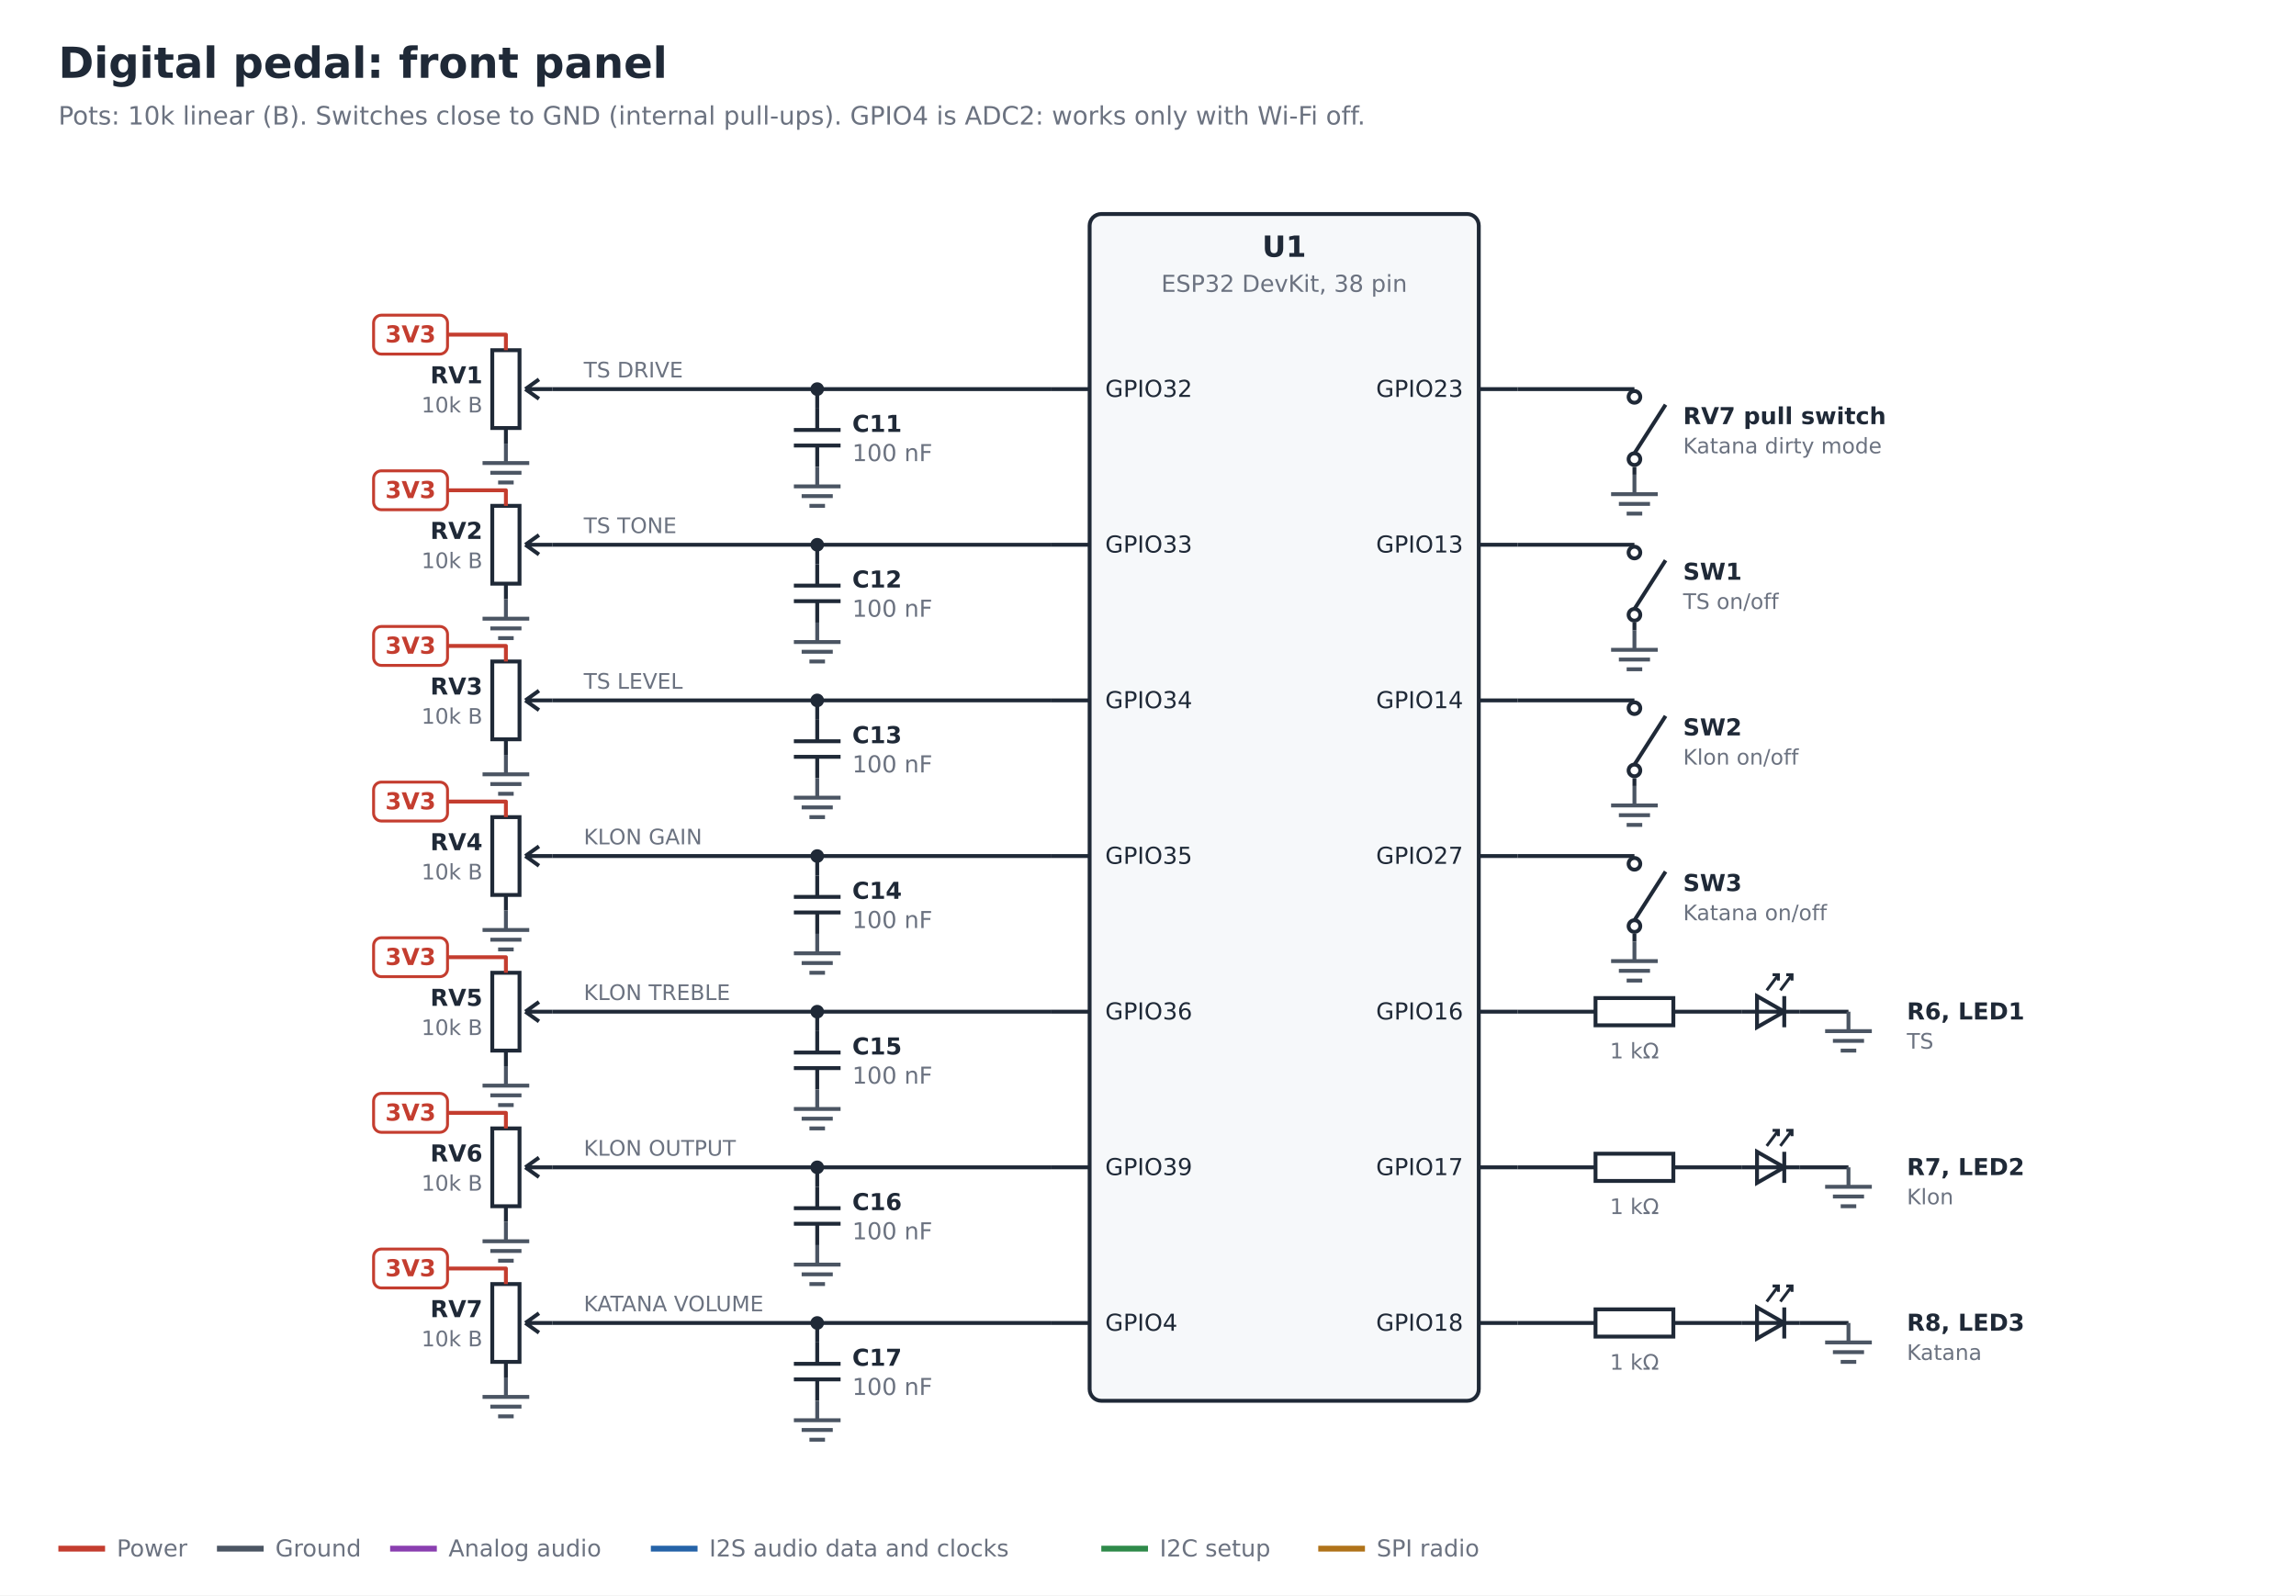
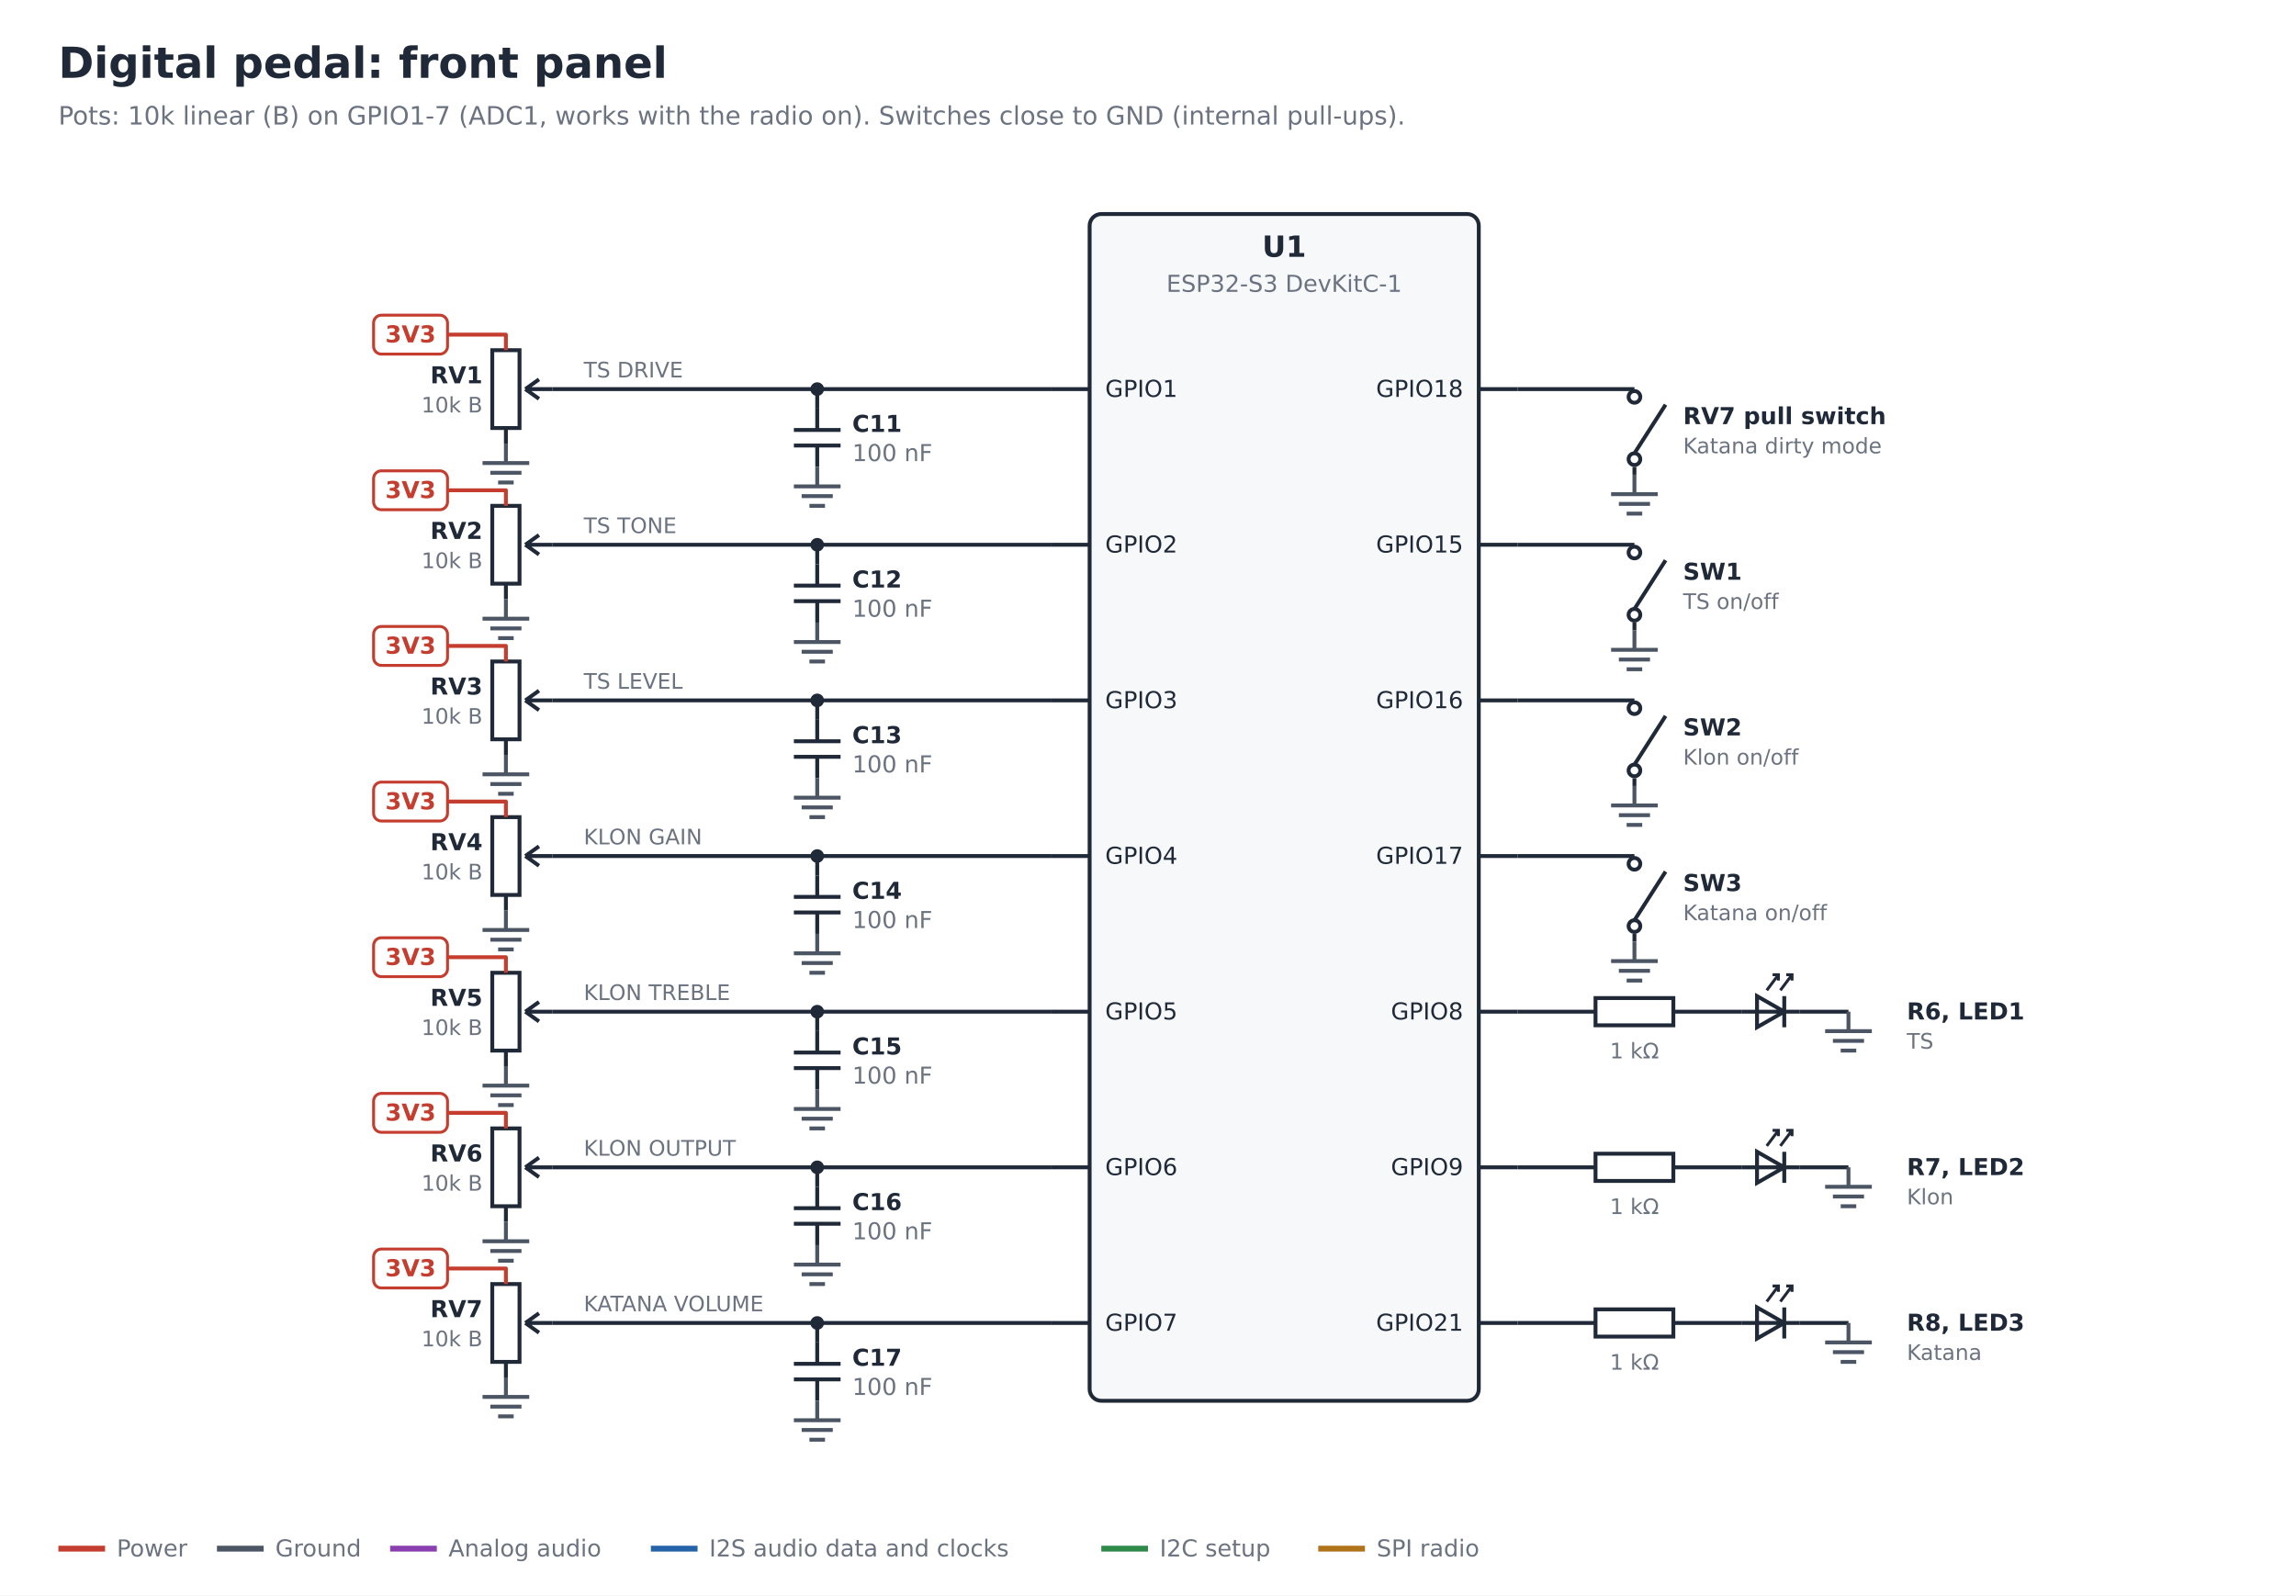
<svg xmlns="http://www.w3.org/2000/svg" viewBox="0 0 1180 820" width="1180" height="820" role="img" aria-labelledby="title desc" font-family="DejaVu Sans, Helvetica, Arial, sans-serif">
  <rect width="100%" height="100%" fill="#ffffff" />
  <text x="30" y="40" font-size="22" text-anchor="start" font-weight="bold" fill="#1f2937">Digital pedal: front panel</text>
-   <text x="30" y="64" font-size="13" text-anchor="start" font-weight="normal" fill="#6b7280">Pots: 10k linear (B). Switches close to GND (internal pull-ups). GPIO4 is ADC2: works only with Wi-Fi off.</text>
+   <text x="30" y="64" font-size="13" text-anchor="start" font-weight="normal" fill="#6b7280">Pots: 10k linear (B) on GPIO1-7 (ADC1, works with the radio on). Switches close to GND (internal pull-ups).</text>
  <rect x="560" y="110" width="200" height="610" rx="6" fill="#f6f8fa" stroke="#1f2937" stroke-width="2" />
  <text x="660.0" y="132" font-size="15" text-anchor="middle" font-weight="bold" fill="#1f2937">U1</text>
-   <text x="660.0" y="150" font-size="12" text-anchor="middle" font-weight="normal" fill="#6b7280">ESP32 DevKit, 38 pin</text>
+   <text x="660.0" y="150" font-size="12" text-anchor="middle" font-weight="normal" fill="#6b7280">ESP32-S3 DevKitC-1</text>
  <line x1="540" y1="200" x2="560" y2="200" stroke="#1f2937" stroke-width="2" />
-   <text x="568" y="204" font-size="12" text-anchor="start" font-weight="normal" fill="#1f2937">GPIO32</text>
+   <text x="568" y="204" font-size="12" text-anchor="start" font-weight="normal" fill="#1f2937">GPIO1</text>
  <line x1="540" y1="280" x2="560" y2="280" stroke="#1f2937" stroke-width="2" />
-   <text x="568" y="284" font-size="12" text-anchor="start" font-weight="normal" fill="#1f2937">GPIO33</text>
+   <text x="568" y="284" font-size="12" text-anchor="start" font-weight="normal" fill="#1f2937">GPIO2</text>
  <line x1="540" y1="360" x2="560" y2="360" stroke="#1f2937" stroke-width="2" />
-   <text x="568" y="364" font-size="12" text-anchor="start" font-weight="normal" fill="#1f2937">GPIO34</text>
+   <text x="568" y="364" font-size="12" text-anchor="start" font-weight="normal" fill="#1f2937">GPIO3</text>
  <line x1="540" y1="440" x2="560" y2="440" stroke="#1f2937" stroke-width="2" />
-   <text x="568" y="444" font-size="12" text-anchor="start" font-weight="normal" fill="#1f2937">GPIO35</text>
+   <text x="568" y="444" font-size="12" text-anchor="start" font-weight="normal" fill="#1f2937">GPIO4</text>
  <line x1="540" y1="520" x2="560" y2="520" stroke="#1f2937" stroke-width="2" />
-   <text x="568" y="524" font-size="12" text-anchor="start" font-weight="normal" fill="#1f2937">GPIO36</text>
+   <text x="568" y="524" font-size="12" text-anchor="start" font-weight="normal" fill="#1f2937">GPIO5</text>
  <line x1="540" y1="600" x2="560" y2="600" stroke="#1f2937" stroke-width="2" />
-   <text x="568" y="604" font-size="12" text-anchor="start" font-weight="normal" fill="#1f2937">GPIO39</text>
+   <text x="568" y="604" font-size="12" text-anchor="start" font-weight="normal" fill="#1f2937">GPIO6</text>
  <line x1="540" y1="680" x2="560" y2="680" stroke="#1f2937" stroke-width="2" />
-   <text x="568" y="684" font-size="12" text-anchor="start" font-weight="normal" fill="#1f2937">GPIO4</text>
+   <text x="568" y="684" font-size="12" text-anchor="start" font-weight="normal" fill="#1f2937">GPIO7</text>
  <line x1="760" y1="200" x2="780" y2="200" stroke="#1f2937" stroke-width="2" />
-   <text x="752" y="204" font-size="12" text-anchor="end" font-weight="normal" fill="#1f2937">GPIO23</text>
+   <text x="752" y="204" font-size="12" text-anchor="end" font-weight="normal" fill="#1f2937">GPIO18</text>
  <line x1="760" y1="280" x2="780" y2="280" stroke="#1f2937" stroke-width="2" />
-   <text x="752" y="284" font-size="12" text-anchor="end" font-weight="normal" fill="#1f2937">GPIO13</text>
+   <text x="752" y="284" font-size="12" text-anchor="end" font-weight="normal" fill="#1f2937">GPIO15</text>
  <line x1="760" y1="360" x2="780" y2="360" stroke="#1f2937" stroke-width="2" />
-   <text x="752" y="364" font-size="12" text-anchor="end" font-weight="normal" fill="#1f2937">GPIO14</text>
+   <text x="752" y="364" font-size="12" text-anchor="end" font-weight="normal" fill="#1f2937">GPIO16</text>
  <line x1="760" y1="440" x2="780" y2="440" stroke="#1f2937" stroke-width="2" />
-   <text x="752" y="444" font-size="12" text-anchor="end" font-weight="normal" fill="#1f2937">GPIO27</text>
+   <text x="752" y="444" font-size="12" text-anchor="end" font-weight="normal" fill="#1f2937">GPIO17</text>
  <line x1="760" y1="520" x2="780" y2="520" stroke="#1f2937" stroke-width="2" />
-   <text x="752" y="524" font-size="12" text-anchor="end" font-weight="normal" fill="#1f2937">GPIO16</text>
+   <text x="752" y="524" font-size="12" text-anchor="end" font-weight="normal" fill="#1f2937">GPIO8</text>
  <line x1="760" y1="600" x2="780" y2="600" stroke="#1f2937" stroke-width="2" />
-   <text x="752" y="604" font-size="12" text-anchor="end" font-weight="normal" fill="#1f2937">GPIO17</text>
+   <text x="752" y="604" font-size="12" text-anchor="end" font-weight="normal" fill="#1f2937">GPIO9</text>
  <line x1="760" y1="680" x2="780" y2="680" stroke="#1f2937" stroke-width="2" />
-   <text x="752" y="684" font-size="12" text-anchor="end" font-weight="normal" fill="#1f2937">GPIO18</text>
+   <text x="752" y="684" font-size="12" text-anchor="end" font-weight="normal" fill="#1f2937">GPIO21</text>
  <rect x="253" y="180" width="14" height="40" fill="#ffffff" stroke="#1f2937" stroke-width="2" />
  <path d="M284 200 H270 M270 200 l7 -5 M270 200 l7 5" stroke="#1f2937" stroke-width="2" fill="none" />
  <text x="248" y="197" font-size="12" text-anchor="end" font-weight="bold" fill="#1f2937">RV1</text>
  <text x="248" y="212" font-size="11" text-anchor="end" font-weight="normal" fill="#6b7280">10k B</text>
  <polyline points="260,180 260,172 230,172" fill="none" stroke="#c43d2f" stroke-width="2" stroke-linejoin="round" />
  <rect x="192" y="162" width="38" height="20" rx="4" fill="#ffffff" stroke="#c43d2f" stroke-width="1.5" />
  <text x="211.0" y="176" font-size="12" text-anchor="middle" font-weight="bold" fill="#c43d2f">3V3</text>
  <polyline points="260,220 260,228" fill="none" stroke="#1f2937" stroke-width="2" stroke-linejoin="round" />
  <path d="M260 228 V238 M248 238 H272 M252 243 H268 M256 248 H264" stroke="#4b5563" stroke-width="2" fill="none" />
  <polyline points="284,200 540,200" fill="none" stroke="#1f2937" stroke-width="2" stroke-linejoin="round" />
  <text x="300" y="194" font-size="11" text-anchor="start" font-weight="normal" fill="#6b7280">TS DRIVE</text>
  <circle cx="420" cy="200" r="3.5" fill="#1f2937" />
  <path d="M420 210 V221 M408 221 H432 M408 229 H432 M420 229 V240" stroke="#1f2937" stroke-width="2" fill="none" />
  <text x="438" y="222" font-size="12" text-anchor="start" font-weight="bold" fill="#1f2937">C11</text>
  <text x="438" y="237" font-size="12" text-anchor="start" font-weight="normal" fill="#6b7280">100 nF</text>
  <polyline points="420,200 420,210" fill="none" stroke="#1f2937" stroke-width="2" stroke-linejoin="round" />
  <path d="M420 240 V250 M408 250 H432 M412 255 H428 M416 260 H424" stroke="#4b5563" stroke-width="2" fill="none" />
  <rect x="253" y="260" width="14" height="40" fill="#ffffff" stroke="#1f2937" stroke-width="2" />
  <path d="M284 280 H270 M270 280 l7 -5 M270 280 l7 5" stroke="#1f2937" stroke-width="2" fill="none" />
  <text x="248" y="277" font-size="12" text-anchor="end" font-weight="bold" fill="#1f2937">RV2</text>
  <text x="248" y="292" font-size="11" text-anchor="end" font-weight="normal" fill="#6b7280">10k B</text>
  <polyline points="260,260 260,252 230,252" fill="none" stroke="#c43d2f" stroke-width="2" stroke-linejoin="round" />
  <rect x="192" y="242" width="38" height="20" rx="4" fill="#ffffff" stroke="#c43d2f" stroke-width="1.5" />
  <text x="211.0" y="256" font-size="12" text-anchor="middle" font-weight="bold" fill="#c43d2f">3V3</text>
  <polyline points="260,300 260,308" fill="none" stroke="#1f2937" stroke-width="2" stroke-linejoin="round" />
  <path d="M260 308 V318 M248 318 H272 M252 323 H268 M256 328 H264" stroke="#4b5563" stroke-width="2" fill="none" />
  <polyline points="284,280 540,280" fill="none" stroke="#1f2937" stroke-width="2" stroke-linejoin="round" />
  <text x="300" y="274" font-size="11" text-anchor="start" font-weight="normal" fill="#6b7280">TS TONE</text>
  <circle cx="420" cy="280" r="3.5" fill="#1f2937" />
  <path d="M420 290 V301 M408 301 H432 M408 309 H432 M420 309 V320" stroke="#1f2937" stroke-width="2" fill="none" />
  <text x="438" y="302" font-size="12" text-anchor="start" font-weight="bold" fill="#1f2937">C12</text>
  <text x="438" y="317" font-size="12" text-anchor="start" font-weight="normal" fill="#6b7280">100 nF</text>
  <polyline points="420,280 420,290" fill="none" stroke="#1f2937" stroke-width="2" stroke-linejoin="round" />
  <path d="M420 320 V330 M408 330 H432 M412 335 H428 M416 340 H424" stroke="#4b5563" stroke-width="2" fill="none" />
  <rect x="253" y="340" width="14" height="40" fill="#ffffff" stroke="#1f2937" stroke-width="2" />
  <path d="M284 360 H270 M270 360 l7 -5 M270 360 l7 5" stroke="#1f2937" stroke-width="2" fill="none" />
  <text x="248" y="357" font-size="12" text-anchor="end" font-weight="bold" fill="#1f2937">RV3</text>
  <text x="248" y="372" font-size="11" text-anchor="end" font-weight="normal" fill="#6b7280">10k B</text>
  <polyline points="260,340 260,332 230,332" fill="none" stroke="#c43d2f" stroke-width="2" stroke-linejoin="round" />
  <rect x="192" y="322" width="38" height="20" rx="4" fill="#ffffff" stroke="#c43d2f" stroke-width="1.5" />
  <text x="211.0" y="336" font-size="12" text-anchor="middle" font-weight="bold" fill="#c43d2f">3V3</text>
  <polyline points="260,380 260,388" fill="none" stroke="#1f2937" stroke-width="2" stroke-linejoin="round" />
  <path d="M260 388 V398 M248 398 H272 M252 403 H268 M256 408 H264" stroke="#4b5563" stroke-width="2" fill="none" />
  <polyline points="284,360 540,360" fill="none" stroke="#1f2937" stroke-width="2" stroke-linejoin="round" />
  <text x="300" y="354" font-size="11" text-anchor="start" font-weight="normal" fill="#6b7280">TS LEVEL</text>
  <circle cx="420" cy="360" r="3.5" fill="#1f2937" />
  <path d="M420 370 V381 M408 381 H432 M408 389 H432 M420 389 V400" stroke="#1f2937" stroke-width="2" fill="none" />
  <text x="438" y="382" font-size="12" text-anchor="start" font-weight="bold" fill="#1f2937">C13</text>
  <text x="438" y="397" font-size="12" text-anchor="start" font-weight="normal" fill="#6b7280">100 nF</text>
  <polyline points="420,360 420,370" fill="none" stroke="#1f2937" stroke-width="2" stroke-linejoin="round" />
  <path d="M420 400 V410 M408 410 H432 M412 415 H428 M416 420 H424" stroke="#4b5563" stroke-width="2" fill="none" />
  <rect x="253" y="420" width="14" height="40" fill="#ffffff" stroke="#1f2937" stroke-width="2" />
  <path d="M284 440 H270 M270 440 l7 -5 M270 440 l7 5" stroke="#1f2937" stroke-width="2" fill="none" />
  <text x="248" y="437" font-size="12" text-anchor="end" font-weight="bold" fill="#1f2937">RV4</text>
  <text x="248" y="452" font-size="11" text-anchor="end" font-weight="normal" fill="#6b7280">10k B</text>
  <polyline points="260,420 260,412 230,412" fill="none" stroke="#c43d2f" stroke-width="2" stroke-linejoin="round" />
  <rect x="192" y="402" width="38" height="20" rx="4" fill="#ffffff" stroke="#c43d2f" stroke-width="1.5" />
  <text x="211.0" y="416" font-size="12" text-anchor="middle" font-weight="bold" fill="#c43d2f">3V3</text>
  <polyline points="260,460 260,468" fill="none" stroke="#1f2937" stroke-width="2" stroke-linejoin="round" />
  <path d="M260 468 V478 M248 478 H272 M252 483 H268 M256 488 H264" stroke="#4b5563" stroke-width="2" fill="none" />
  <polyline points="284,440 540,440" fill="none" stroke="#1f2937" stroke-width="2" stroke-linejoin="round" />
  <text x="300" y="434" font-size="11" text-anchor="start" font-weight="normal" fill="#6b7280">KLON GAIN</text>
  <circle cx="420" cy="440" r="3.5" fill="#1f2937" />
  <path d="M420 450 V461 M408 461 H432 M408 469 H432 M420 469 V480" stroke="#1f2937" stroke-width="2" fill="none" />
  <text x="438" y="462" font-size="12" text-anchor="start" font-weight="bold" fill="#1f2937">C14</text>
  <text x="438" y="477" font-size="12" text-anchor="start" font-weight="normal" fill="#6b7280">100 nF</text>
  <polyline points="420,440 420,450" fill="none" stroke="#1f2937" stroke-width="2" stroke-linejoin="round" />
  <path d="M420 480 V490 M408 490 H432 M412 495 H428 M416 500 H424" stroke="#4b5563" stroke-width="2" fill="none" />
  <rect x="253" y="500" width="14" height="40" fill="#ffffff" stroke="#1f2937" stroke-width="2" />
  <path d="M284 520 H270 M270 520 l7 -5 M270 520 l7 5" stroke="#1f2937" stroke-width="2" fill="none" />
  <text x="248" y="517" font-size="12" text-anchor="end" font-weight="bold" fill="#1f2937">RV5</text>
  <text x="248" y="532" font-size="11" text-anchor="end" font-weight="normal" fill="#6b7280">10k B</text>
  <polyline points="260,500 260,492 230,492" fill="none" stroke="#c43d2f" stroke-width="2" stroke-linejoin="round" />
  <rect x="192" y="482" width="38" height="20" rx="4" fill="#ffffff" stroke="#c43d2f" stroke-width="1.5" />
  <text x="211.0" y="496" font-size="12" text-anchor="middle" font-weight="bold" fill="#c43d2f">3V3</text>
  <polyline points="260,540 260,548" fill="none" stroke="#1f2937" stroke-width="2" stroke-linejoin="round" />
  <path d="M260 548 V558 M248 558 H272 M252 563 H268 M256 568 H264" stroke="#4b5563" stroke-width="2" fill="none" />
  <polyline points="284,520 540,520" fill="none" stroke="#1f2937" stroke-width="2" stroke-linejoin="round" />
  <text x="300" y="514" font-size="11" text-anchor="start" font-weight="normal" fill="#6b7280">KLON TREBLE</text>
  <circle cx="420" cy="520" r="3.5" fill="#1f2937" />
  <path d="M420 530 V541 M408 541 H432 M408 549 H432 M420 549 V560" stroke="#1f2937" stroke-width="2" fill="none" />
  <text x="438" y="542" font-size="12" text-anchor="start" font-weight="bold" fill="#1f2937">C15</text>
  <text x="438" y="557" font-size="12" text-anchor="start" font-weight="normal" fill="#6b7280">100 nF</text>
  <polyline points="420,520 420,530" fill="none" stroke="#1f2937" stroke-width="2" stroke-linejoin="round" />
  <path d="M420 560 V570 M408 570 H432 M412 575 H428 M416 580 H424" stroke="#4b5563" stroke-width="2" fill="none" />
  <rect x="253" y="580" width="14" height="40" fill="#ffffff" stroke="#1f2937" stroke-width="2" />
  <path d="M284 600 H270 M270 600 l7 -5 M270 600 l7 5" stroke="#1f2937" stroke-width="2" fill="none" />
  <text x="248" y="597" font-size="12" text-anchor="end" font-weight="bold" fill="#1f2937">RV6</text>
  <text x="248" y="612" font-size="11" text-anchor="end" font-weight="normal" fill="#6b7280">10k B</text>
  <polyline points="260,580 260,572 230,572" fill="none" stroke="#c43d2f" stroke-width="2" stroke-linejoin="round" />
  <rect x="192" y="562" width="38" height="20" rx="4" fill="#ffffff" stroke="#c43d2f" stroke-width="1.5" />
  <text x="211.0" y="576" font-size="12" text-anchor="middle" font-weight="bold" fill="#c43d2f">3V3</text>
  <polyline points="260,620 260,628" fill="none" stroke="#1f2937" stroke-width="2" stroke-linejoin="round" />
  <path d="M260 628 V638 M248 638 H272 M252 643 H268 M256 648 H264" stroke="#4b5563" stroke-width="2" fill="none" />
  <polyline points="284,600 540,600" fill="none" stroke="#1f2937" stroke-width="2" stroke-linejoin="round" />
  <text x="300" y="594" font-size="11" text-anchor="start" font-weight="normal" fill="#6b7280">KLON OUTPUT</text>
  <circle cx="420" cy="600" r="3.5" fill="#1f2937" />
  <path d="M420 610 V621 M408 621 H432 M408 629 H432 M420 629 V640" stroke="#1f2937" stroke-width="2" fill="none" />
  <text x="438" y="622" font-size="12" text-anchor="start" font-weight="bold" fill="#1f2937">C16</text>
  <text x="438" y="637" font-size="12" text-anchor="start" font-weight="normal" fill="#6b7280">100 nF</text>
  <polyline points="420,600 420,610" fill="none" stroke="#1f2937" stroke-width="2" stroke-linejoin="round" />
  <path d="M420 640 V650 M408 650 H432 M412 655 H428 M416 660 H424" stroke="#4b5563" stroke-width="2" fill="none" />
  <rect x="253" y="660" width="14" height="40" fill="#ffffff" stroke="#1f2937" stroke-width="2" />
  <path d="M284 680 H270 M270 680 l7 -5 M270 680 l7 5" stroke="#1f2937" stroke-width="2" fill="none" />
  <text x="248" y="677" font-size="12" text-anchor="end" font-weight="bold" fill="#1f2937">RV7</text>
  <text x="248" y="692" font-size="11" text-anchor="end" font-weight="normal" fill="#6b7280">10k B</text>
  <polyline points="260,660 260,652 230,652" fill="none" stroke="#c43d2f" stroke-width="2" stroke-linejoin="round" />
  <rect x="192" y="642" width="38" height="20" rx="4" fill="#ffffff" stroke="#c43d2f" stroke-width="1.5" />
  <text x="211.0" y="656" font-size="12" text-anchor="middle" font-weight="bold" fill="#c43d2f">3V3</text>
  <polyline points="260,700 260,708" fill="none" stroke="#1f2937" stroke-width="2" stroke-linejoin="round" />
  <path d="M260 708 V718 M248 718 H272 M252 723 H268 M256 728 H264" stroke="#4b5563" stroke-width="2" fill="none" />
  <polyline points="284,680 540,680" fill="none" stroke="#1f2937" stroke-width="2" stroke-linejoin="round" />
  <text x="300" y="674" font-size="11" text-anchor="start" font-weight="normal" fill="#6b7280">KATANA VOLUME</text>
  <circle cx="420" cy="680" r="3.5" fill="#1f2937" />
  <path d="M420 690 V701 M408 701 H432 M408 709 H432 M420 709 V720" stroke="#1f2937" stroke-width="2" fill="none" />
  <text x="438" y="702" font-size="12" text-anchor="start" font-weight="bold" fill="#1f2937">C17</text>
  <text x="438" y="717" font-size="12" text-anchor="start" font-weight="normal" fill="#6b7280">100 nF</text>
  <polyline points="420,680 420,690" fill="none" stroke="#1f2937" stroke-width="2" stroke-linejoin="round" />
  <path d="M420 720 V730 M408 730 H432 M412 735 H428 M416 740 H424" stroke="#4b5563" stroke-width="2" fill="none" />
  <polyline points="780,200 840,200" fill="none" stroke="#1f2937" stroke-width="2" stroke-linejoin="round" />
  <circle cx="840" cy="204" r="3" fill="#ffffff" stroke="#1f2937" stroke-width="2" />
  <circle cx="840" cy="236" r="3" fill="#ffffff" stroke="#1f2937" stroke-width="2" />
  <path d="M840 233 L856 208" stroke="#1f2937" stroke-width="2" />
  <text x="828" y="220" font-size="12" text-anchor="end" font-weight="bold" fill="#1f2937" />
  <text x="828" y="234" font-size="11" text-anchor="end" font-weight="normal" fill="#6b7280" />
  <polyline points="840,240 840,244" fill="none" stroke="#1f2937" stroke-width="2" stroke-linejoin="round" />
  <path d="M840 244 V254 M828 254 H852 M832 259 H848 M836 264 H844" stroke="#4b5563" stroke-width="2" fill="none" />
  <text x="865" y="218" font-size="12" text-anchor="start" font-weight="bold" fill="#1f2937">RV7 pull switch</text>
  <text x="865" y="233" font-size="11" text-anchor="start" font-weight="normal" fill="#6b7280">Katana dirty mode</text>
  <polyline points="780,280 840,280" fill="none" stroke="#1f2937" stroke-width="2" stroke-linejoin="round" />
  <circle cx="840" cy="284" r="3" fill="#ffffff" stroke="#1f2937" stroke-width="2" />
  <circle cx="840" cy="316" r="3" fill="#ffffff" stroke="#1f2937" stroke-width="2" />
  <path d="M840 313 L856 288" stroke="#1f2937" stroke-width="2" />
  <text x="828" y="300" font-size="12" text-anchor="end" font-weight="bold" fill="#1f2937" />
  <text x="828" y="314" font-size="11" text-anchor="end" font-weight="normal" fill="#6b7280" />
  <polyline points="840,320 840,324" fill="none" stroke="#1f2937" stroke-width="2" stroke-linejoin="round" />
  <path d="M840 324 V334 M828 334 H852 M832 339 H848 M836 344 H844" stroke="#4b5563" stroke-width="2" fill="none" />
  <text x="865" y="298" font-size="12" text-anchor="start" font-weight="bold" fill="#1f2937">SW1</text>
  <text x="865" y="313" font-size="11" text-anchor="start" font-weight="normal" fill="#6b7280">TS on/off</text>
  <polyline points="780,360 840,360" fill="none" stroke="#1f2937" stroke-width="2" stroke-linejoin="round" />
  <circle cx="840" cy="364" r="3" fill="#ffffff" stroke="#1f2937" stroke-width="2" />
  <circle cx="840" cy="396" r="3" fill="#ffffff" stroke="#1f2937" stroke-width="2" />
  <path d="M840 393 L856 368" stroke="#1f2937" stroke-width="2" />
  <text x="828" y="380" font-size="12" text-anchor="end" font-weight="bold" fill="#1f2937" />
  <text x="828" y="394" font-size="11" text-anchor="end" font-weight="normal" fill="#6b7280" />
  <polyline points="840,400 840,404" fill="none" stroke="#1f2937" stroke-width="2" stroke-linejoin="round" />
  <path d="M840 404 V414 M828 414 H852 M832 419 H848 M836 424 H844" stroke="#4b5563" stroke-width="2" fill="none" />
  <text x="865" y="378" font-size="12" text-anchor="start" font-weight="bold" fill="#1f2937">SW2</text>
  <text x="865" y="393" font-size="11" text-anchor="start" font-weight="normal" fill="#6b7280">Klon on/off</text>
  <polyline points="780,440 840,440" fill="none" stroke="#1f2937" stroke-width="2" stroke-linejoin="round" />
  <circle cx="840" cy="444" r="3" fill="#ffffff" stroke="#1f2937" stroke-width="2" />
  <circle cx="840" cy="476" r="3" fill="#ffffff" stroke="#1f2937" stroke-width="2" />
  <path d="M840 473 L856 448" stroke="#1f2937" stroke-width="2" />
  <text x="828" y="460" font-size="12" text-anchor="end" font-weight="bold" fill="#1f2937" />
  <text x="828" y="474" font-size="11" text-anchor="end" font-weight="normal" fill="#6b7280" />
  <polyline points="840,480 840,484" fill="none" stroke="#1f2937" stroke-width="2" stroke-linejoin="round" />
  <path d="M840 484 V494 M828 494 H852 M832 499 H848 M836 504 H844" stroke="#4b5563" stroke-width="2" fill="none" />
  <text x="865" y="458" font-size="12" text-anchor="start" font-weight="bold" fill="#1f2937">SW3</text>
  <text x="865" y="473" font-size="11" text-anchor="start" font-weight="normal" fill="#6b7280">Katana on/off</text>
  <rect x="820" y="513" width="40" height="14" fill="#ffffff" stroke="#1f2937" stroke-width="2" />
  <text x="840" y="507" font-size="12" text-anchor="middle" font-weight="normal" fill="#1f2937"> </text>
  <text x="840" y="544" font-size="11" text-anchor="middle" font-weight="normal" fill="#6b7280">1 kΩ</text>
  <polyline points="780,520 820,520" fill="none" stroke="#1f2937" stroke-width="2" stroke-linejoin="round" />
  <path d="M895 520 H925 M903 512 L903 528 L917 520 Z M917 512 V528" stroke="#1f2937" stroke-width="2" fill="#ffffff" />
  <path d="M908 509 l6 -8 M911 501 h3 v3" stroke="#1f2937" stroke-width="1.5" fill="none" />
  <path d="M915 509 l6 -8 M918 501 h3 v3" stroke="#1f2937" stroke-width="1.5" fill="none" />
  <text x="910" y="544" font-size="11" text-anchor="middle" font-weight="normal" fill="#6b7280" />
  <polyline points="860,520 895,520" fill="none" stroke="#1f2937" stroke-width="2" stroke-linejoin="round" />
  <polyline points="925,520 950,520" fill="none" stroke="#1f2937" stroke-width="2" stroke-linejoin="round" />
  <path d="M950 520 V530 M938 530 H962 M942 535 H958 M946 540 H954" stroke="#4b5563" stroke-width="2" fill="none" />
  <text x="980" y="524" font-size="12" text-anchor="start" font-weight="bold" fill="#1f2937">R6, LED1</text>
  <text x="980" y="539" font-size="11" text-anchor="start" font-weight="normal" fill="#6b7280">TS</text>
  <rect x="820" y="593" width="40" height="14" fill="#ffffff" stroke="#1f2937" stroke-width="2" />
  <text x="840" y="587" font-size="12" text-anchor="middle" font-weight="normal" fill="#1f2937"> </text>
  <text x="840" y="624" font-size="11" text-anchor="middle" font-weight="normal" fill="#6b7280">1 kΩ</text>
  <polyline points="780,600 820,600" fill="none" stroke="#1f2937" stroke-width="2" stroke-linejoin="round" />
  <path d="M895 600 H925 M903 592 L903 608 L917 600 Z M917 592 V608" stroke="#1f2937" stroke-width="2" fill="#ffffff" />
  <path d="M908 589 l6 -8 M911 581 h3 v3" stroke="#1f2937" stroke-width="1.5" fill="none" />
  <path d="M915 589 l6 -8 M918 581 h3 v3" stroke="#1f2937" stroke-width="1.5" fill="none" />
  <text x="910" y="624" font-size="11" text-anchor="middle" font-weight="normal" fill="#6b7280" />
  <polyline points="860,600 895,600" fill="none" stroke="#1f2937" stroke-width="2" stroke-linejoin="round" />
  <polyline points="925,600 950,600" fill="none" stroke="#1f2937" stroke-width="2" stroke-linejoin="round" />
  <path d="M950 600 V610 M938 610 H962 M942 615 H958 M946 620 H954" stroke="#4b5563" stroke-width="2" fill="none" />
  <text x="980" y="604" font-size="12" text-anchor="start" font-weight="bold" fill="#1f2937">R7, LED2</text>
  <text x="980" y="619" font-size="11" text-anchor="start" font-weight="normal" fill="#6b7280">Klon</text>
  <rect x="820" y="673" width="40" height="14" fill="#ffffff" stroke="#1f2937" stroke-width="2" />
  <text x="840" y="667" font-size="12" text-anchor="middle" font-weight="normal" fill="#1f2937"> </text>
  <text x="840" y="704" font-size="11" text-anchor="middle" font-weight="normal" fill="#6b7280">1 kΩ</text>
  <polyline points="780,680 820,680" fill="none" stroke="#1f2937" stroke-width="2" stroke-linejoin="round" />
  <path d="M895 680 H925 M903 672 L903 688 L917 680 Z M917 672 V688" stroke="#1f2937" stroke-width="2" fill="#ffffff" />
  <path d="M908 669 l6 -8 M911 661 h3 v3" stroke="#1f2937" stroke-width="1.5" fill="none" />
  <path d="M915 669 l6 -8 M918 661 h3 v3" stroke="#1f2937" stroke-width="1.5" fill="none" />
  <text x="910" y="704" font-size="11" text-anchor="middle" font-weight="normal" fill="#6b7280" />
  <polyline points="860,680 895,680" fill="none" stroke="#1f2937" stroke-width="2" stroke-linejoin="round" />
  <polyline points="925,680 950,680" fill="none" stroke="#1f2937" stroke-width="2" stroke-linejoin="round" />
  <path d="M950 680 V690 M938 690 H962 M942 695 H958 M946 700 H954" stroke="#4b5563" stroke-width="2" fill="none" />
  <text x="980" y="684" font-size="12" text-anchor="start" font-weight="bold" fill="#1f2937">R8, LED3</text>
  <text x="980" y="699" font-size="11" text-anchor="start" font-weight="normal" fill="#6b7280">Katana</text>
  <line x1="30" y1="796" x2="54" y2="796" stroke="#c43d2f" stroke-width="3" />
  <text x="60" y="800" font-size="12" text-anchor="start" font-weight="normal" fill="#6b7280">Power</text>
  <line x1="111.5" y1="796" x2="135.5" y2="796" stroke="#4b5563" stroke-width="3" />
  <text x="141.5" y="800" font-size="12" text-anchor="start" font-weight="normal" fill="#6b7280">Ground</text>
  <line x1="200.5" y1="796" x2="224.5" y2="796" stroke="#8a3fb0" stroke-width="3" />
  <text x="230.5" y="800" font-size="12" text-anchor="start" font-weight="normal" fill="#6b7280">Analog audio</text>
  <line x1="334.5" y1="796" x2="358.5" y2="796" stroke="#2563a8" stroke-width="3" />
  <text x="364.5" y="800" font-size="12" text-anchor="start" font-weight="normal" fill="#6b7280">I2S audio data and clocks</text>
  <line x1="566.0" y1="796" x2="590.0" y2="796" stroke="#2f8a4a" stroke-width="3" />
  <text x="596.0" y="800" font-size="12" text-anchor="start" font-weight="normal" fill="#6b7280">I2C setup</text>
  <line x1="677.5" y1="796" x2="701.5" y2="796" stroke="#b0731a" stroke-width="3" />
  <text x="707.5" y="800" font-size="12" text-anchor="start" font-weight="normal" fill="#6b7280">SPI radio</text>
</svg>
